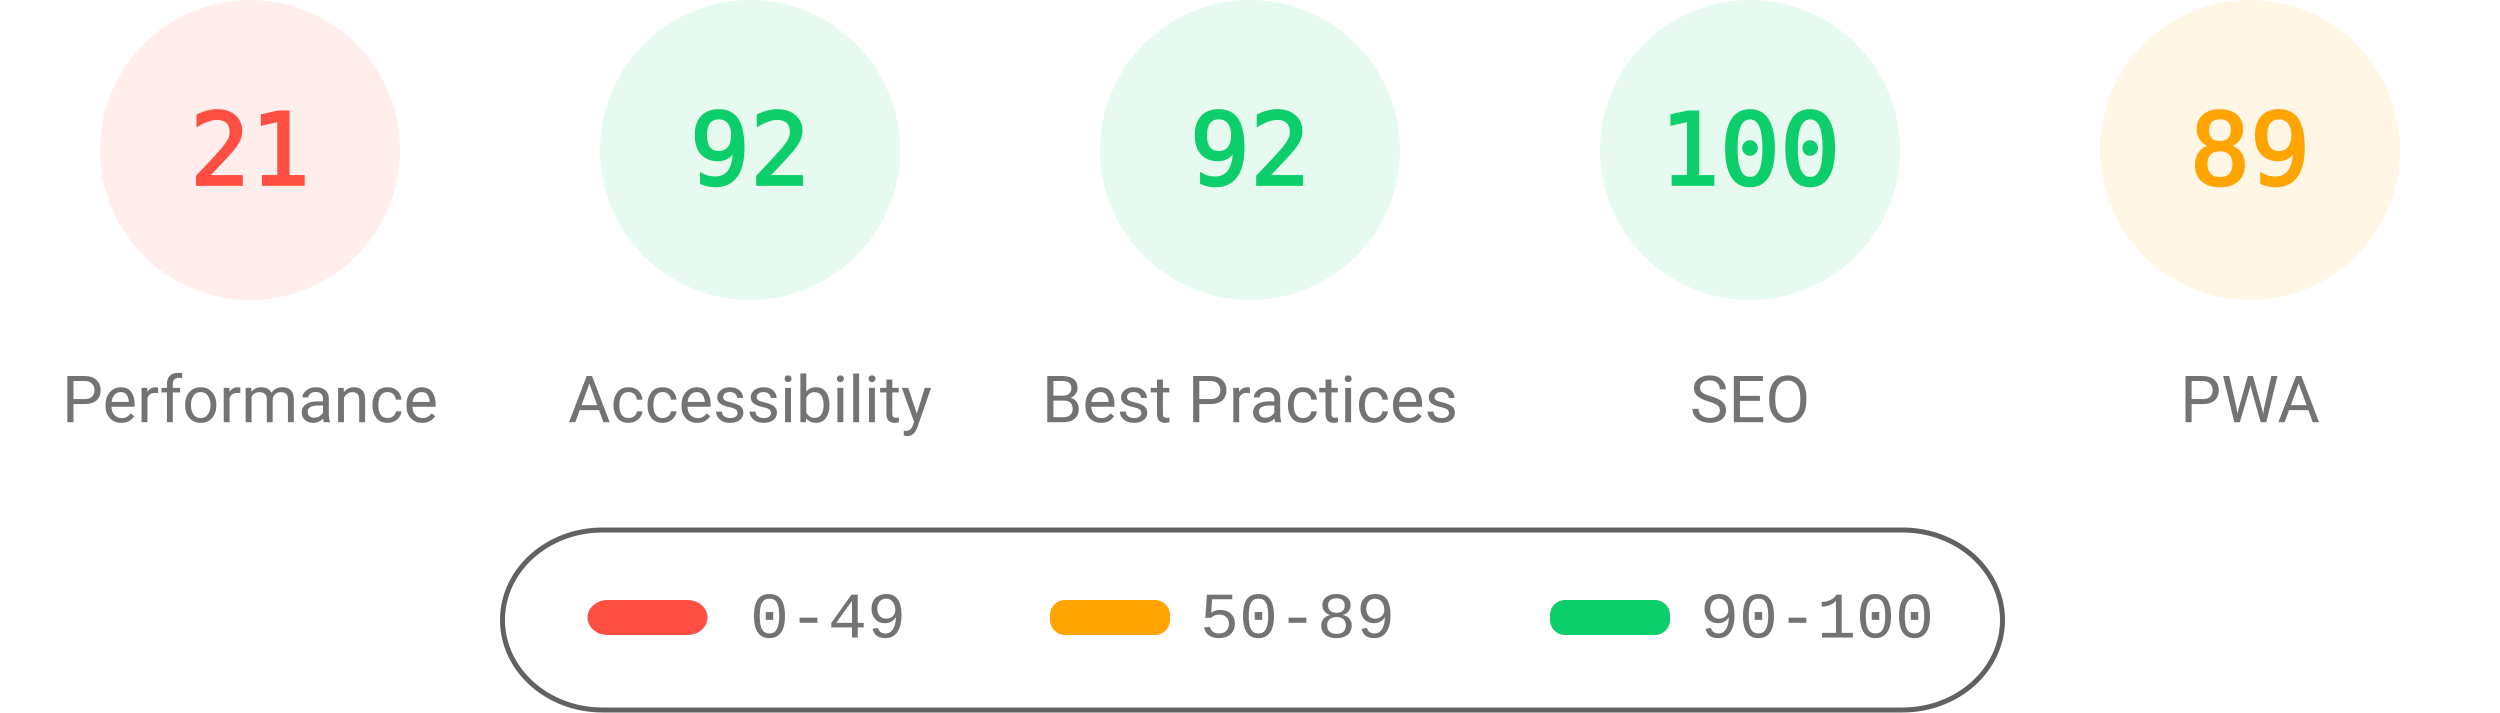
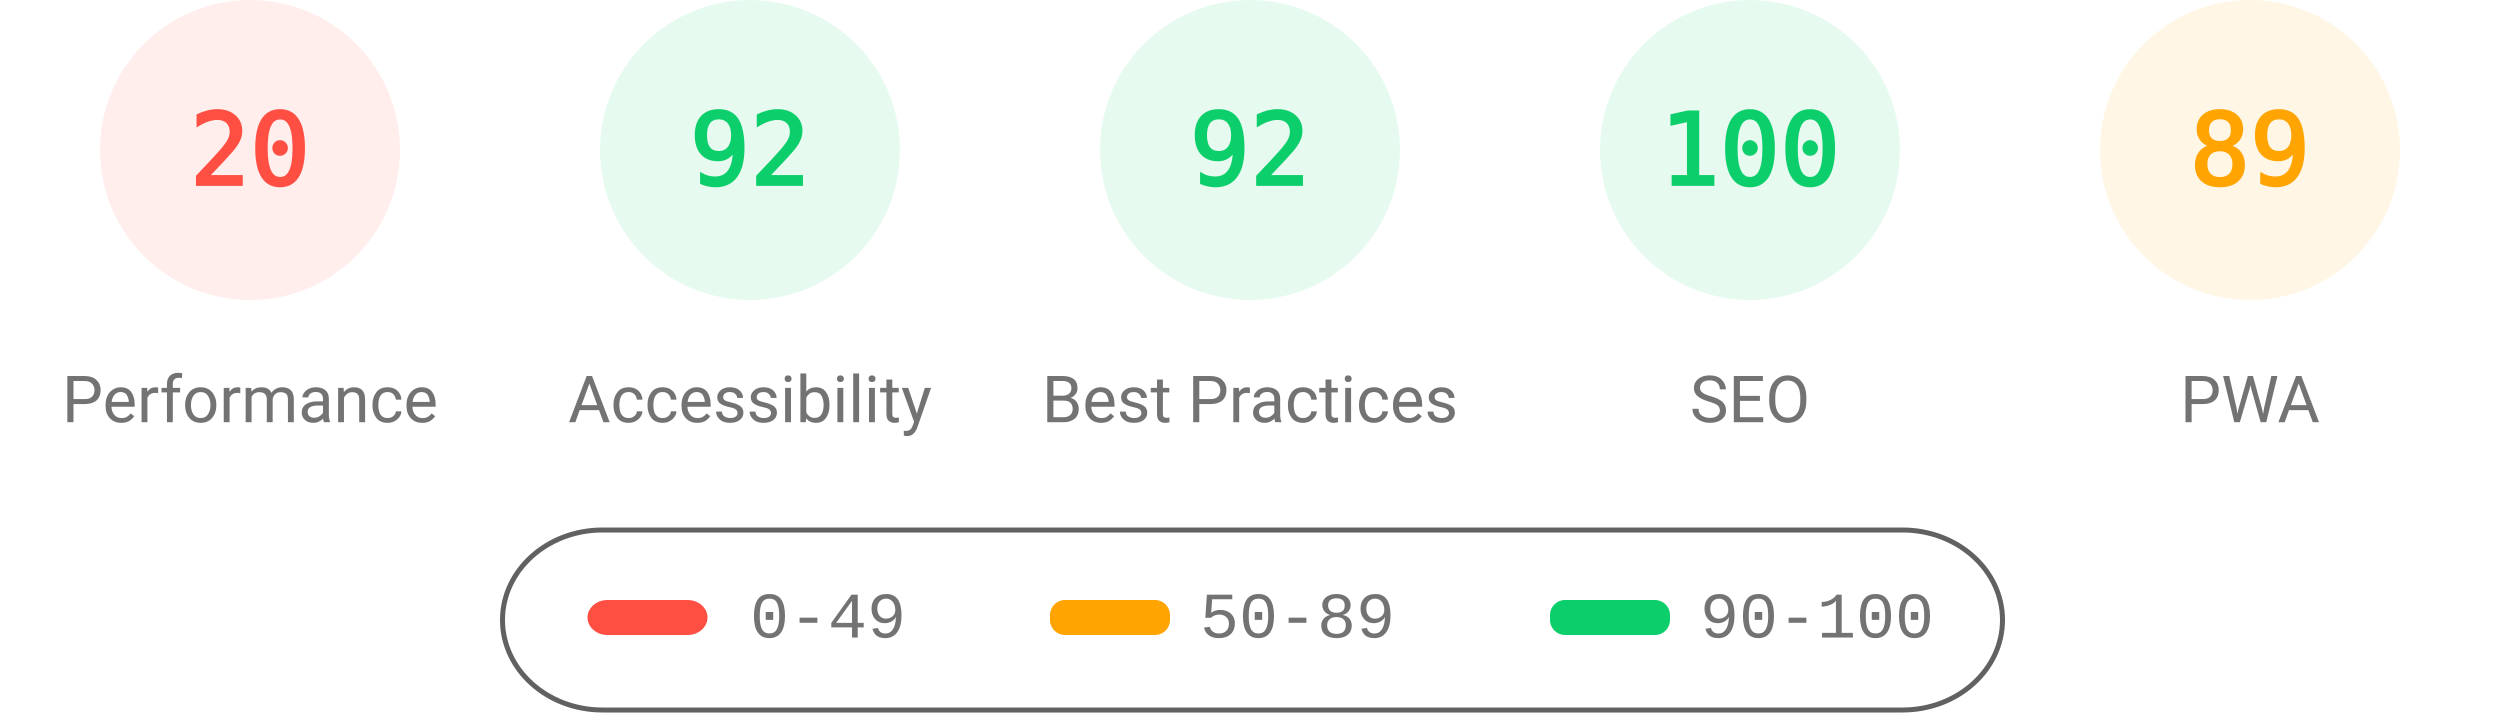
<svg xmlns="http://www.w3.org/2000/svg" fill="none" width="1000" height="285">
  <style>.gauge-base{opacity:.1}.gauge-arc{fill:none;animation-delay:250ms;stroke-linecap:round;transform:rotate(-90deg);transform-origin:100px 60px;animation:load-gauge 1s ease forwards}.guage-text{font-size:40px;font-family:monospace;text-align:center}.guage-red{color:#ff4e42;fill:#ff4e42;stroke:#ff4e42}.guage-orange{color:#ffa400;fill:#ffa400;stroke:#ffa400}.guage-green{color:#0cce6b;fill:#0cce6b;stroke:#0cce6b}.guage-undefined{color:#5c5c5c;fill:#5c5c5c;stroke:#5c5c5c}.guage-title{color:#737373;fill:#737373;stroke:none;font-size:26px;line-height:26px;font-family:Roboto,Halvetica,Arial,sans-serif}@keyframes load-gauge{from{stroke-dasharray:0 352.858}}</style>
  <svg class="guage-div guage-perf guage-red" viewBox="0 0 200 200" width="200" height="200">
    <circle class="gauge-base" r="56" cx="100" cy="60" stroke-width="8" />
-     <circle class="gauge-arc guage-arc-1" r="56" cx="100" cy="60" stroke-width="8" style="stroke-dasharray:73.89,351.858" />
-     <text class="guage-text" x="100" y="60" alignment-baseline="central" dominant-baseline="central" text-anchor="middle">21</text>
+     <circle class="gauge-arc guage-arc-1" r="56" cx="100" cy="60" stroke-width="8" style="stroke-dasharray:70.372,351.858" />
+     <text class="guage-text" x="100" y="60" alignment-baseline="central" dominant-baseline="central" text-anchor="middle">20</text>
    <text class="guage-title" x="100" y="160" alignment-baseline="central" dominant-baseline="central" text-anchor="middle">Performance</text>
  </svg>
  <svg class="guage-div guage-acc guage-green" viewBox="0 0 200 200" width="200" height="200" x="200">
    <circle class="gauge-base" r="56" cx="100" cy="60" stroke-width="8" />
    <circle class="gauge-arc guage-arc-2" r="56" cx="100" cy="60" stroke-width="8" style="stroke-dasharray:323.709,351.858" />
    <text class="guage-text" x="100" y="60" alignment-baseline="central" dominant-baseline="central" text-anchor="middle">92</text>
    <text class="guage-title" x="100" y="160" alignment-baseline="central" dominant-baseline="central" text-anchor="middle">Accessibility</text>
  </svg>
  <svg class="guage-div guage-best guage-green" viewBox="0 0 200 200" width="200" height="200" x="400">
    <circle class="gauge-base" r="56" cx="100" cy="60" stroke-width="8" />
    <circle class="gauge-arc guage-arc-3" r="56" cx="100" cy="60" stroke-width="8" style="stroke-dasharray:323.709,351.858" />
    <text class="guage-text" x="100" y="60" alignment-baseline="central" dominant-baseline="central" text-anchor="middle">92</text>
    <text class="guage-title" x="100" y="160" alignment-baseline="central" dominant-baseline="central" text-anchor="middle">Best Practices</text>
  </svg>
  <svg class="guage-div guage-seo guage-green" viewBox="0 0 200 200" width="200" height="200" x="600">
    <circle class="gauge-base" r="56" cx="100" cy="60" stroke-width="8" />
    <circle class="gauge-arc guage-arc-4" r="56" cx="100" cy="60" stroke-width="8" style="stroke-dasharray:351.858,351.858" />
    <text class="guage-text" x="100" y="60" alignment-baseline="central" dominant-baseline="central" text-anchor="middle">100</text>
    <text class="guage-title" x="100" y="160" alignment-baseline="central" dominant-baseline="central" text-anchor="middle">SEO</text>
  </svg>
  <svg class="guage-div guage-pwa guage-orange" viewBox="0 0 200 200" width="200" height="200" x="800">
    <circle class="gauge-base" r="56" cx="100" cy="60" stroke-width="8" />
    <circle class="gauge-arc guage-arc-4" r="56" cx="100" cy="60" stroke-width="8" style="stroke-dasharray:313.154,351.858" />
    <text class="guage-text" x="100" y="60" alignment-baseline="central" dominant-baseline="central" text-anchor="middle">89</text>
    <text class="guage-title" x="100" y="160" alignment-baseline="central" dominant-baseline="central" text-anchor="middle">PWA</text>
  </svg>
  <svg width="604" height="76" x="200" y="210">
    <path fill="none" id="canvas_background" d="M-1-1h604v80H-1z" />
    <rect fill-opacity="0" stroke="#616161" stroke-width="2" rx="40" id="svg_2" height="72" width="600" y="2" x="1" fill="#000" />
    <rect stroke="#000" rx="8" id="svg_3" height="14" width="48" y="30" x="35" stroke-opacity="null" stroke-width="0" fill="#ff4e42" />
    <rect stroke="#000" rx="6" id="svg_4" height="14" width="48" y="30" x="220" stroke-opacity="null" stroke-width="0" fill="#ffa400" />
    <rect stroke="#000" rx="6" id="svg_5" height="14" width="48" y="30" x="420" stroke-opacity="null" stroke-width="0" fill="#0cce6b" />
    <text xml:space="preserve" text-anchor="start" font-family="'Courier New', Courier, monospace" font-size="26" id="svg_6" y="45" x="100" stroke-opacity="null" stroke-width="0" stroke="#000" fill="#737373">0-49</text>
    <text xml:space="preserve" text-anchor="start" font-family="'Courier New', Courier, monospace" font-size="26" id="svg_7" y="45" x="280" stroke-opacity="null" stroke-width="0" stroke="#000" fill="#737373">50-89</text>
    <text xml:space="preserve" text-anchor="start" font-family="'Courier New', Courier, monospace" font-size="26" id="svg_8" y="45" x="480" stroke-opacity="null" stroke-width="0" stroke="#000" fill="#737373">90-100</text>
  </svg>
</svg>
